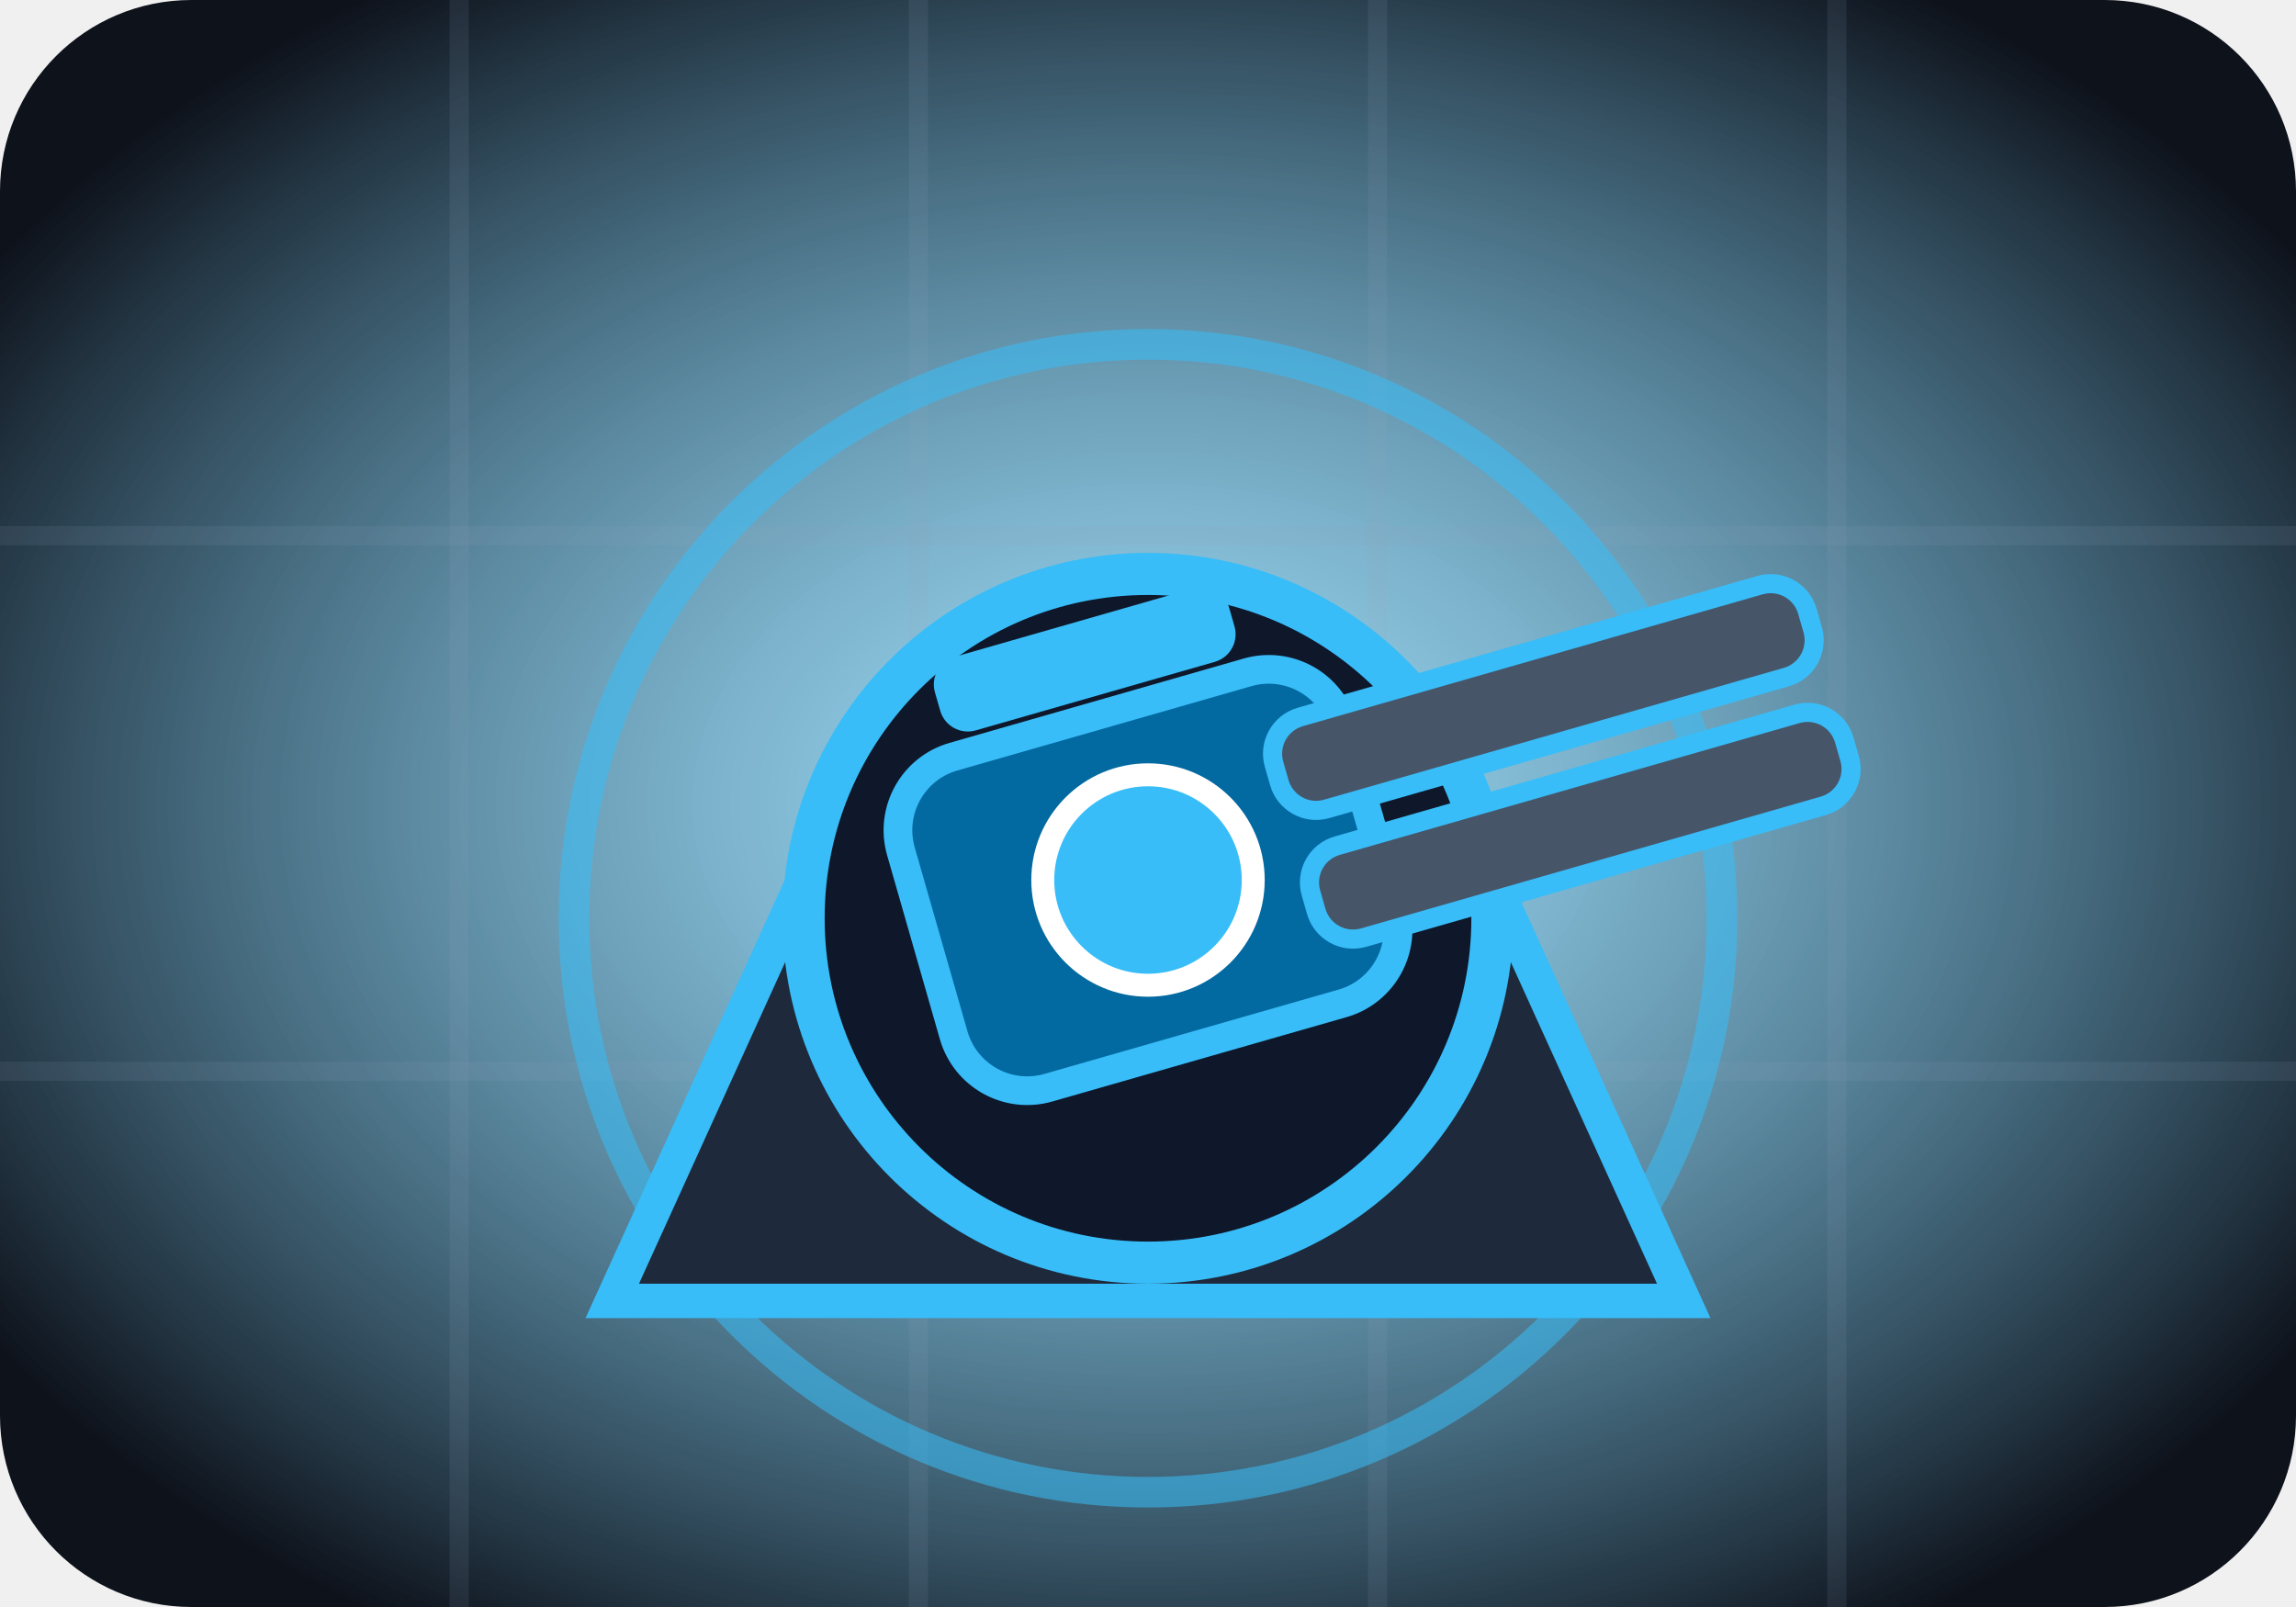
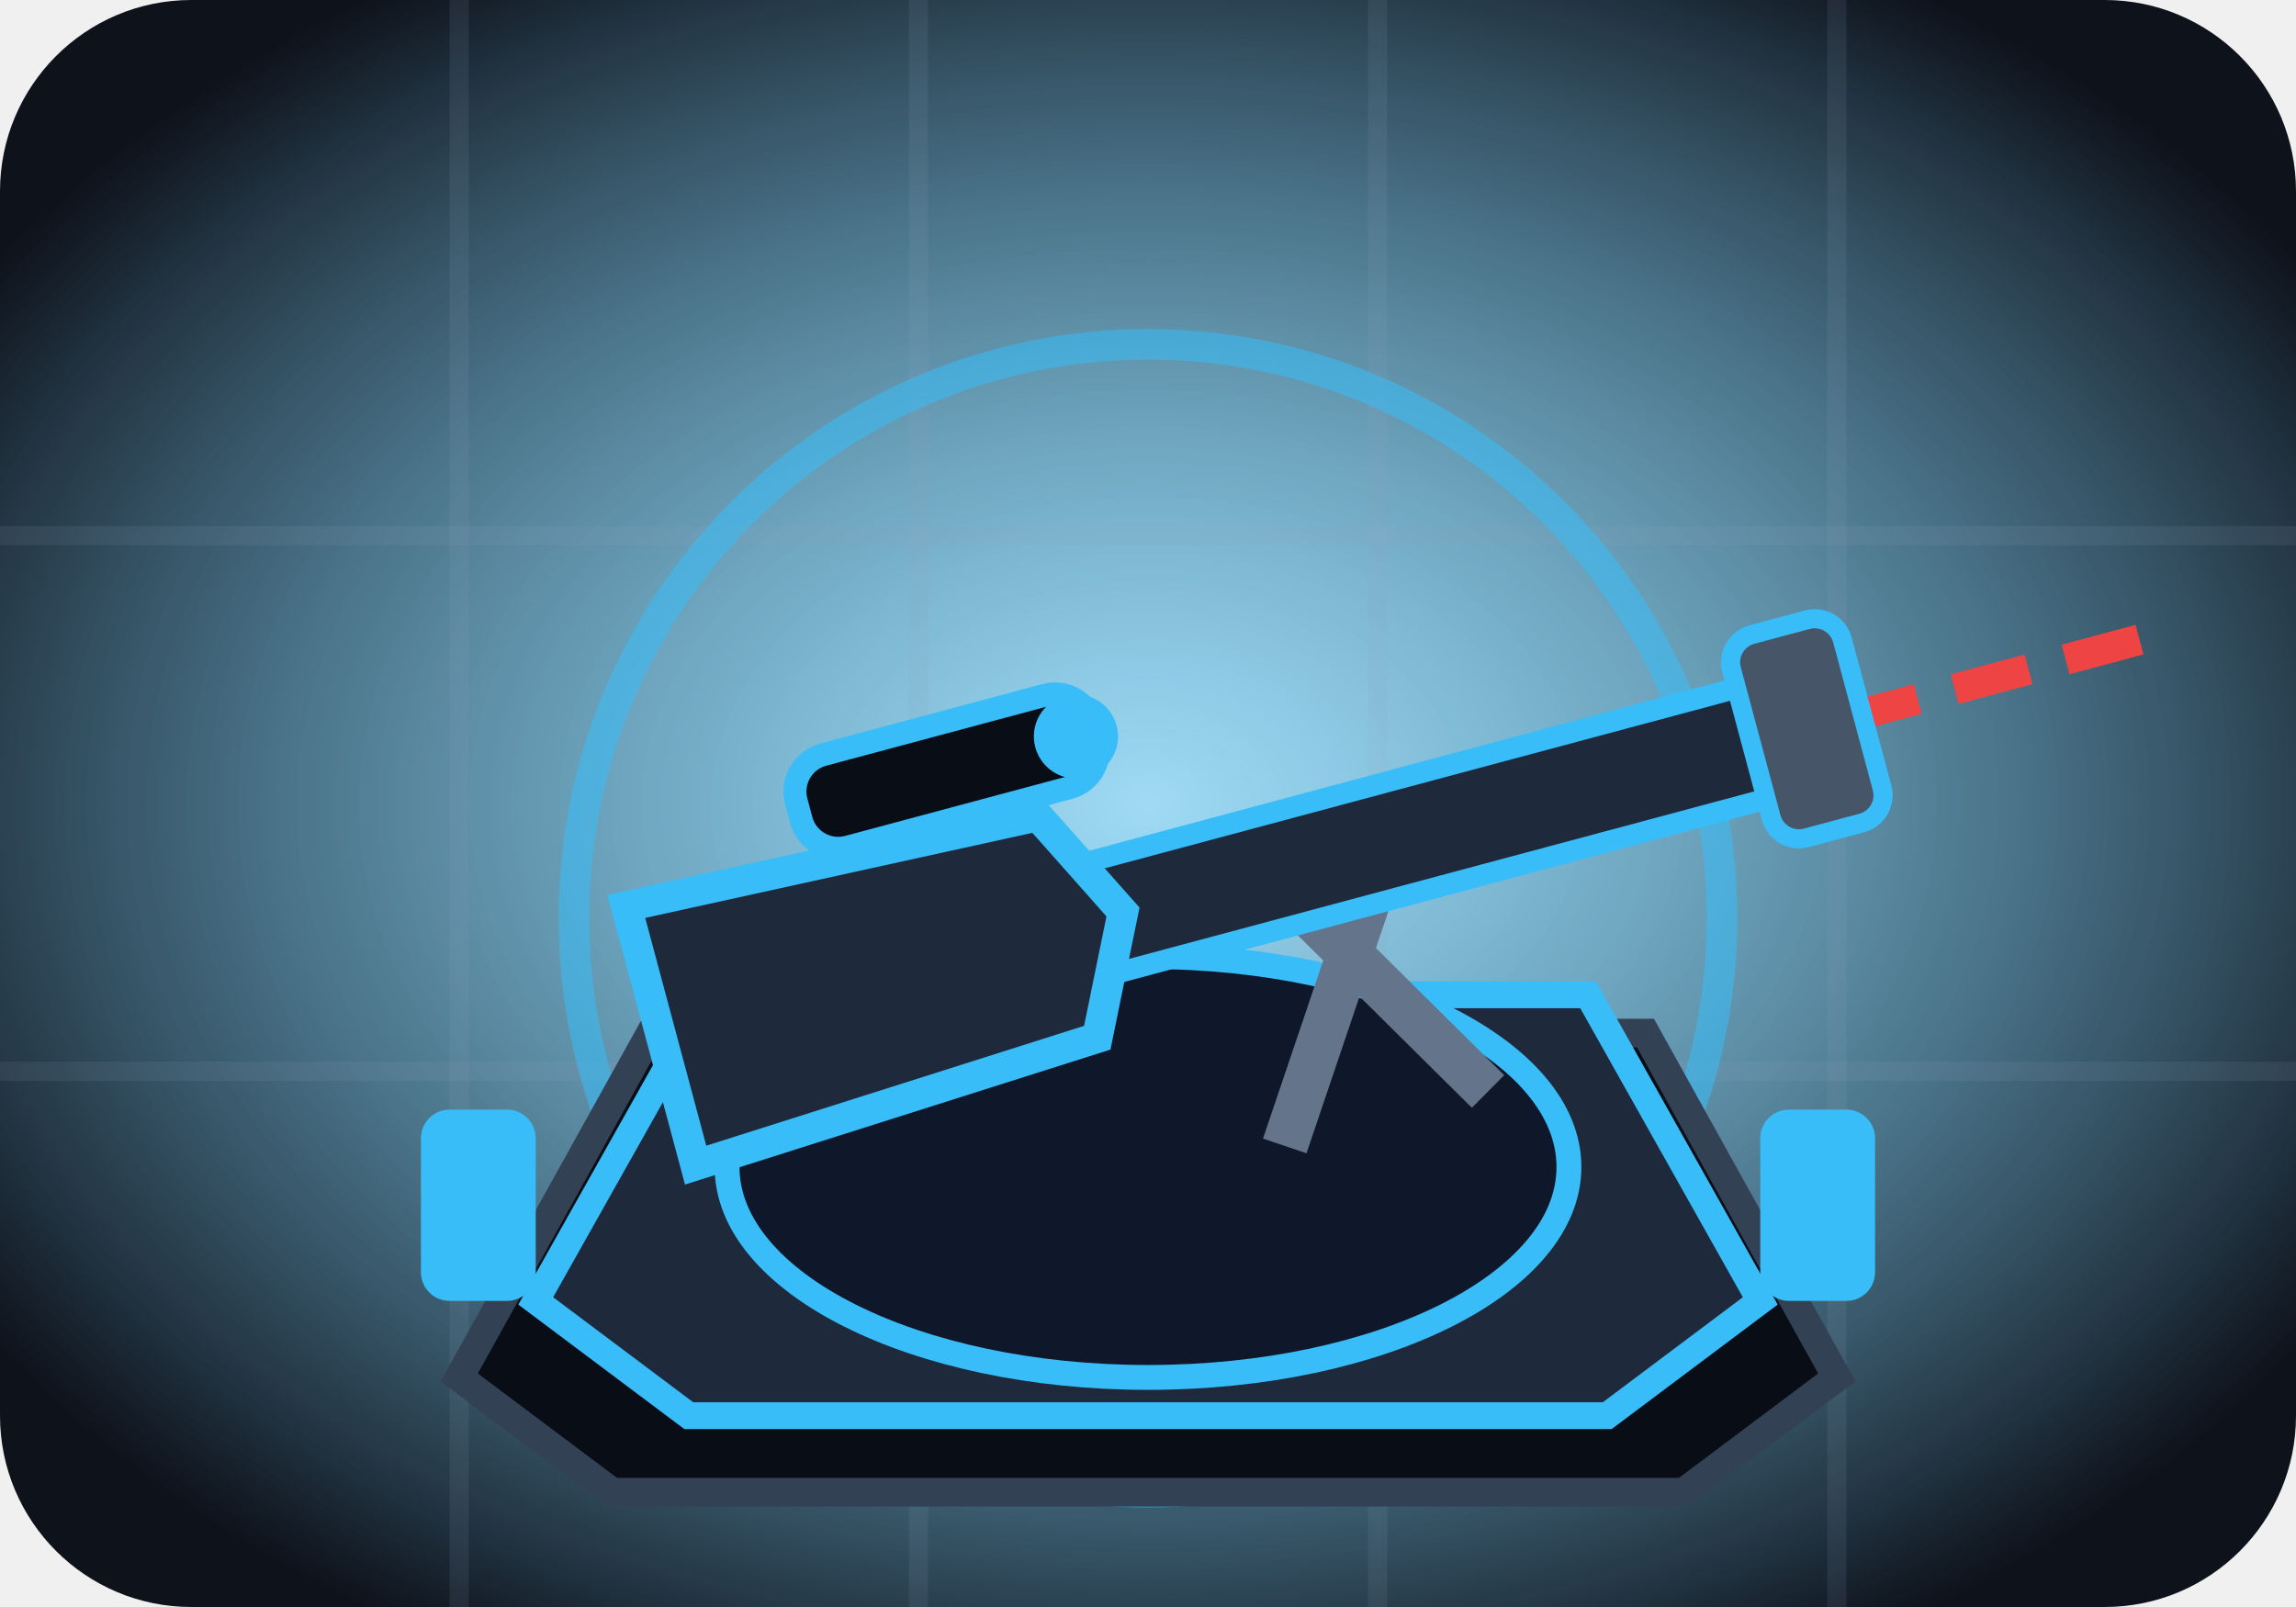
<svg xmlns="http://www.w3.org/2000/svg" viewBox="0 0 120 84" width="120" height="84">
  <defs>
    <radialGradient id="bg_sniper_2" cx="50%" cy="50%" r="60%">
-       <stop offset="0%" stop-color="#38bdf8" stop-opacity="0.4" />
+       <stop offset="0%" stop-color="#38bdf8" stop-opacity="0.44" />
      <stop offset="100%" stop-color="#090d16" stop-opacity="0.98" />
    </radialGradient>
  </defs>
  <rect width="120" height="84" rx="10" fill="url(#bg_sniper_2)" />
  <g stroke="rgba(148,163,184,0.12)" stroke-width="1">
    <line x1="24" y1="0" x2="24" y2="84" />
    <line x1="48" y1="0" x2="48" y2="84" />
    <line x1="72" y1="0" x2="72" y2="84" />
    <line x1="96" y1="0" x2="96" y2="84" />
    <line x1="0" y1="28" x2="120" y2="28" />
    <line x1="0" y1="56" x2="120" y2="56" />
  </g>
  <circle cx="60" cy="48" r="30" fill="none" stroke="#38bdf8" stroke-width="1.6" stroke-opacity="0.55" stroke-dasharray="none" />
-   <polygon points="32,68 42,46 78,46 88,68" fill="#1e293b" stroke="#38bdf8" stroke-width="1.8" />
-   <circle cx="60" cy="48" r="18" fill="#0f172a" stroke="#38bdf8" stroke-width="2.2" />
-   <g transform="translate(60,46) rotate(-16)">
-     <rect x="-12" y="-9" width="24" height="18" rx="4" fill="#0369a1" stroke="#38bdf8" stroke-width="1.5" />
-     <rect x="8" y="-6" width="29" height="5" rx="2" fill="#475569" stroke="#38bdf8" stroke-width="1" />
-     <rect x="8" y="1" width="29" height="5" rx="2" fill="#475569" stroke="#38bdf8" stroke-width="1" />
-     <rect x="-8" y="-14" width="16" height="4" rx="1.5" fill="#38bdf8" />
+   <polygon points="24,72 34,54 86,54 96,72 88,78 32,78" fill="#090d16" stroke="#334155" stroke-width="1.5" />
+   <polygon points="28,68 37,52 83,52 92,68 84,74 36,74" fill="#1e293b" stroke="#38bdf8" stroke-width="1.4" />
+   <ellipse cx="60" cy="61" rx="22" ry="11" fill="#0f172a" stroke="#38bdf8" stroke-width="1.3" />
+   <rect x="22" y="58" width="6" height="10" rx="1.5" fill="#38bdf8" />
+   <rect x="92" y="58" width="6" height="10" rx="1.5" fill="#38bdf8" />
+   <g transform="translate(50,50) rotate(-15)">
+     <line x1="18" y1="2" x2="25" y2="14" stroke="#64748b" stroke-width="2.4" />
+     <line x1="22" y1="2" x2="14" y2="14" stroke="#64748b" stroke-width="2.4" />
+     <line x1="42" y1="0" x2="64" y2="0" stroke="#ef4444" stroke-width="1.6" stroke-dasharray="4 2" />
+     <rect x="4" y="-3" width="42" height="6" rx="1.5" fill="#1e293b" stroke="#38bdf8" stroke-width="1.1" />
+     <rect x="43" y="-5.5" width="6" height="11" rx="1.5" fill="#475569" stroke="#38bdf8" stroke-width="1" />
+     <polygon points="-16,-7 6,-6 9,0 6,6 -16,7" fill="#1e293b" stroke="#38bdf8" stroke-width="1.6" />
+     <rect x="-6" y="-12" width="16" height="5" rx="2" fill="#090d16" stroke="#38bdf8" stroke-width="1.2" />
+     <circle cx="9" cy="-9.5" r="2.2" fill="#38bdf8" />
  </g>
-   <circle cx="60" cy="46" r="5.5" fill="#38bdf8" stroke="#ffffff" stroke-width="1.2" />
</svg>
